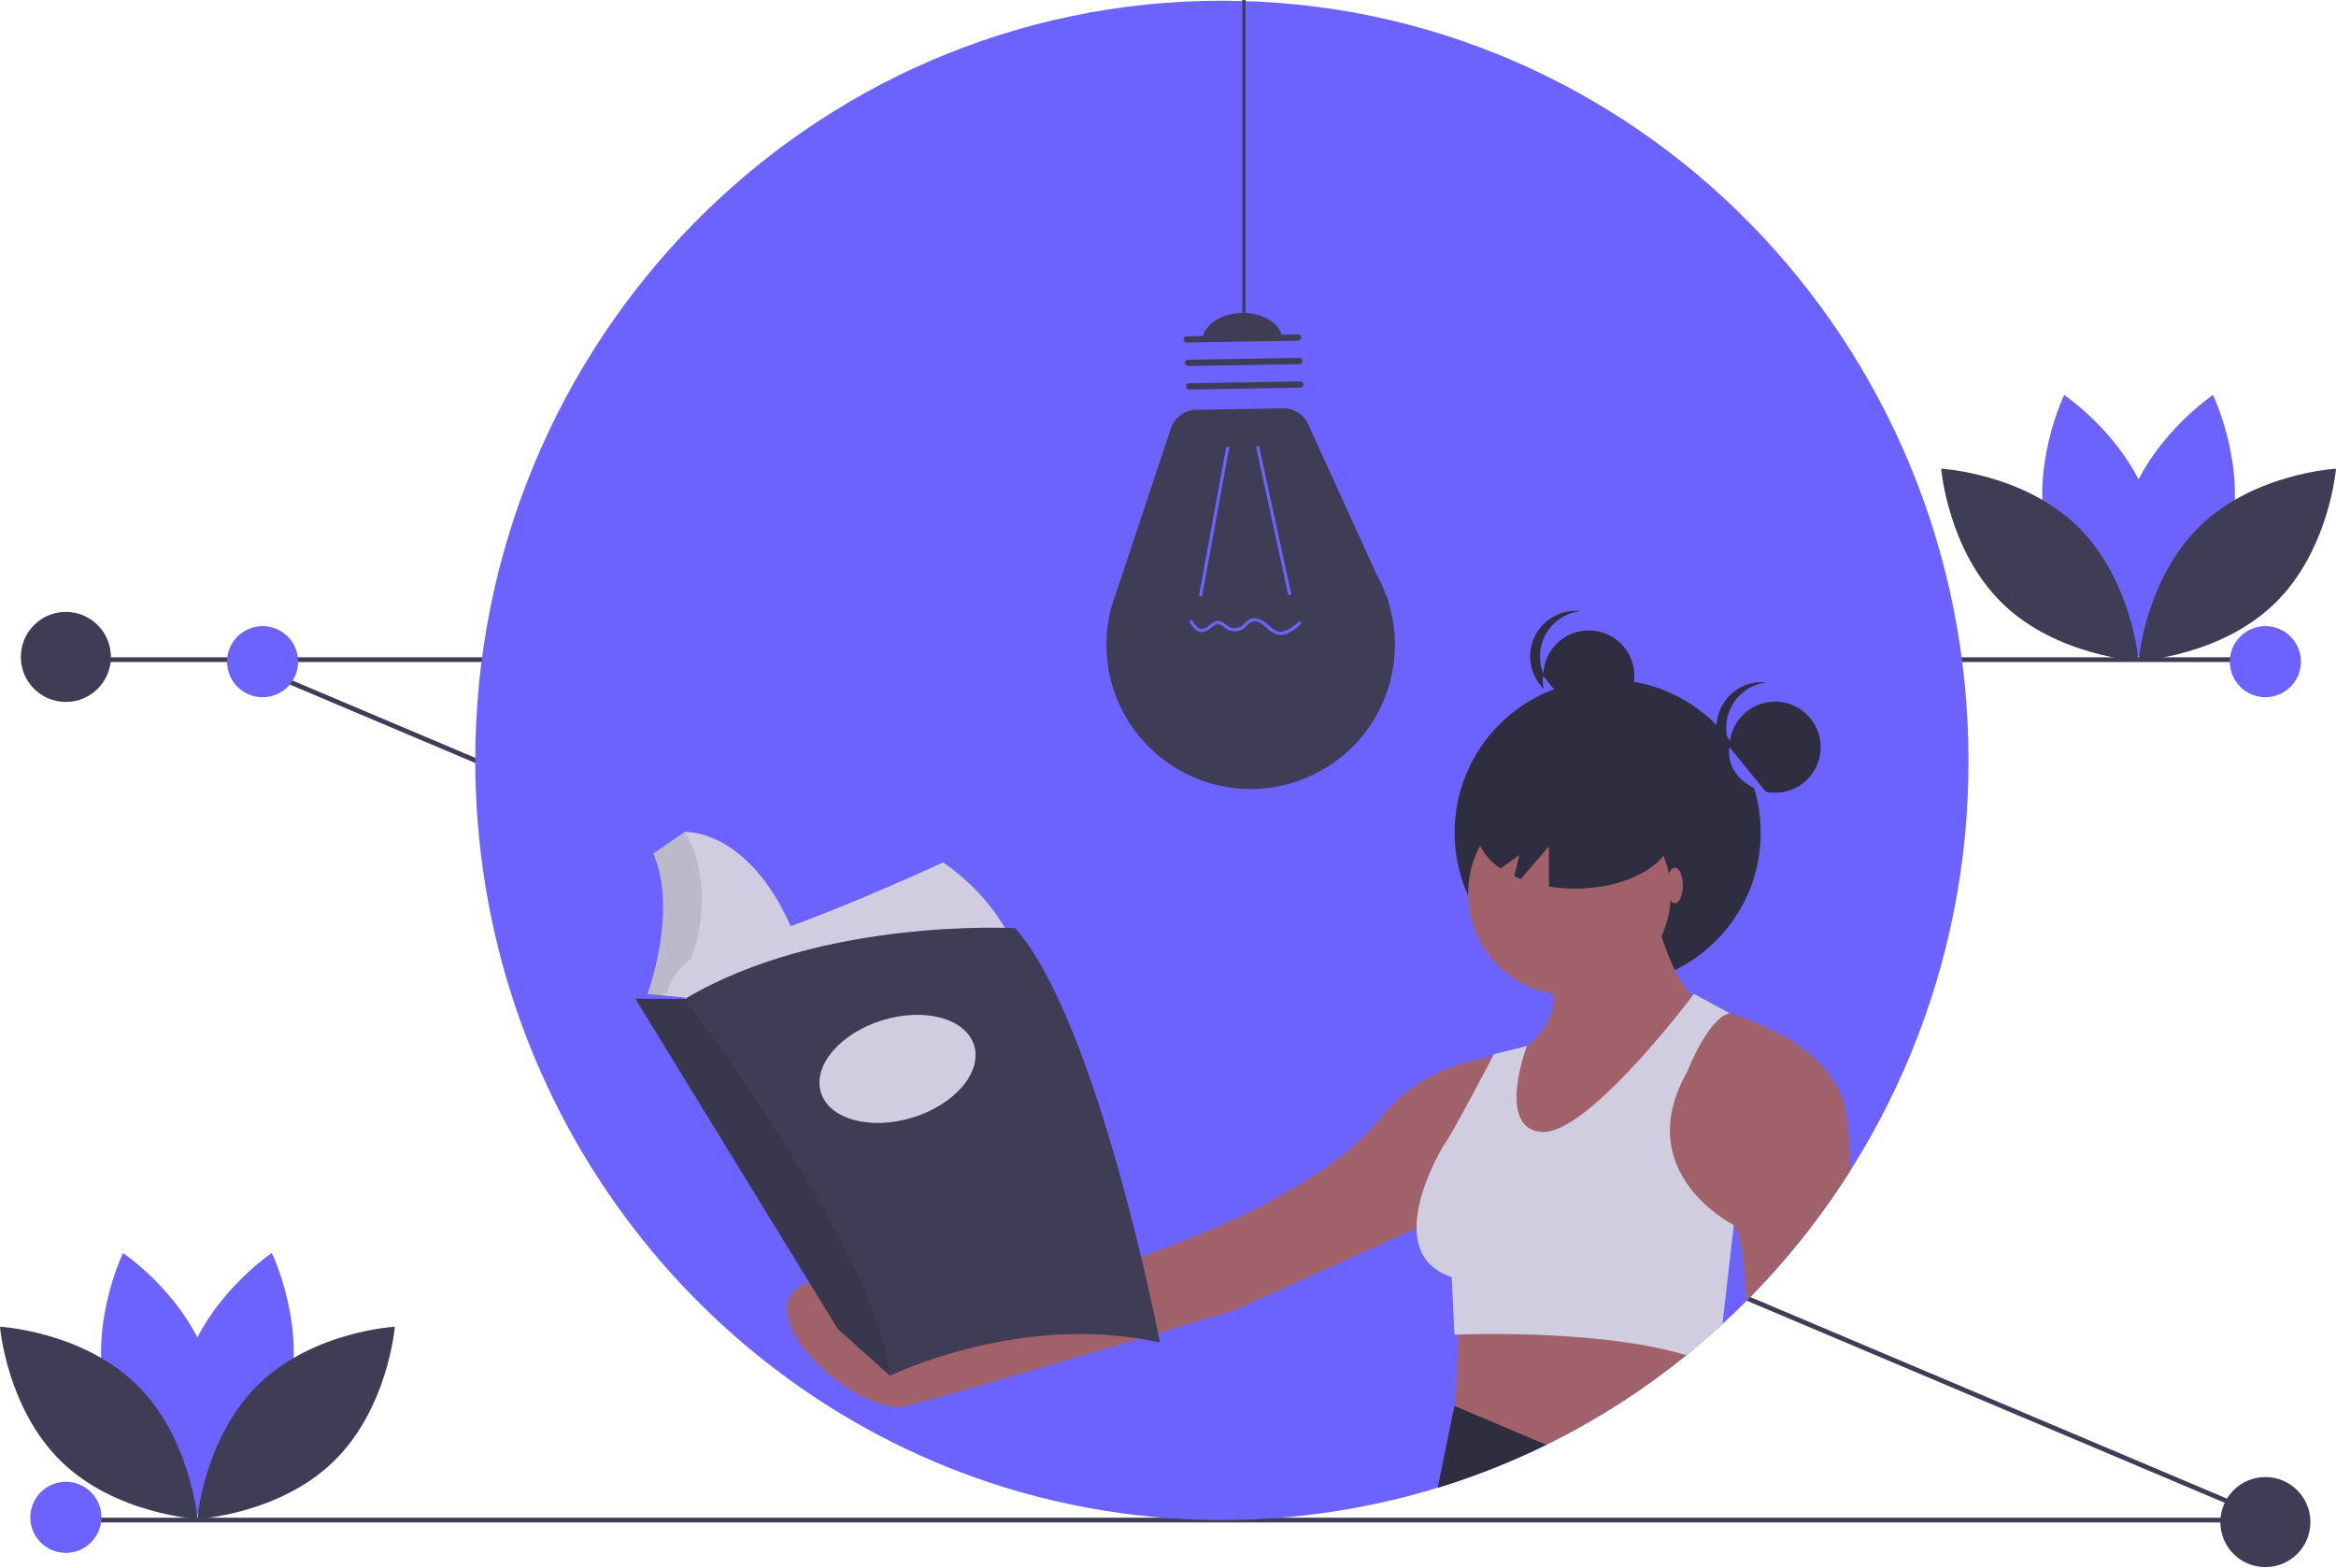
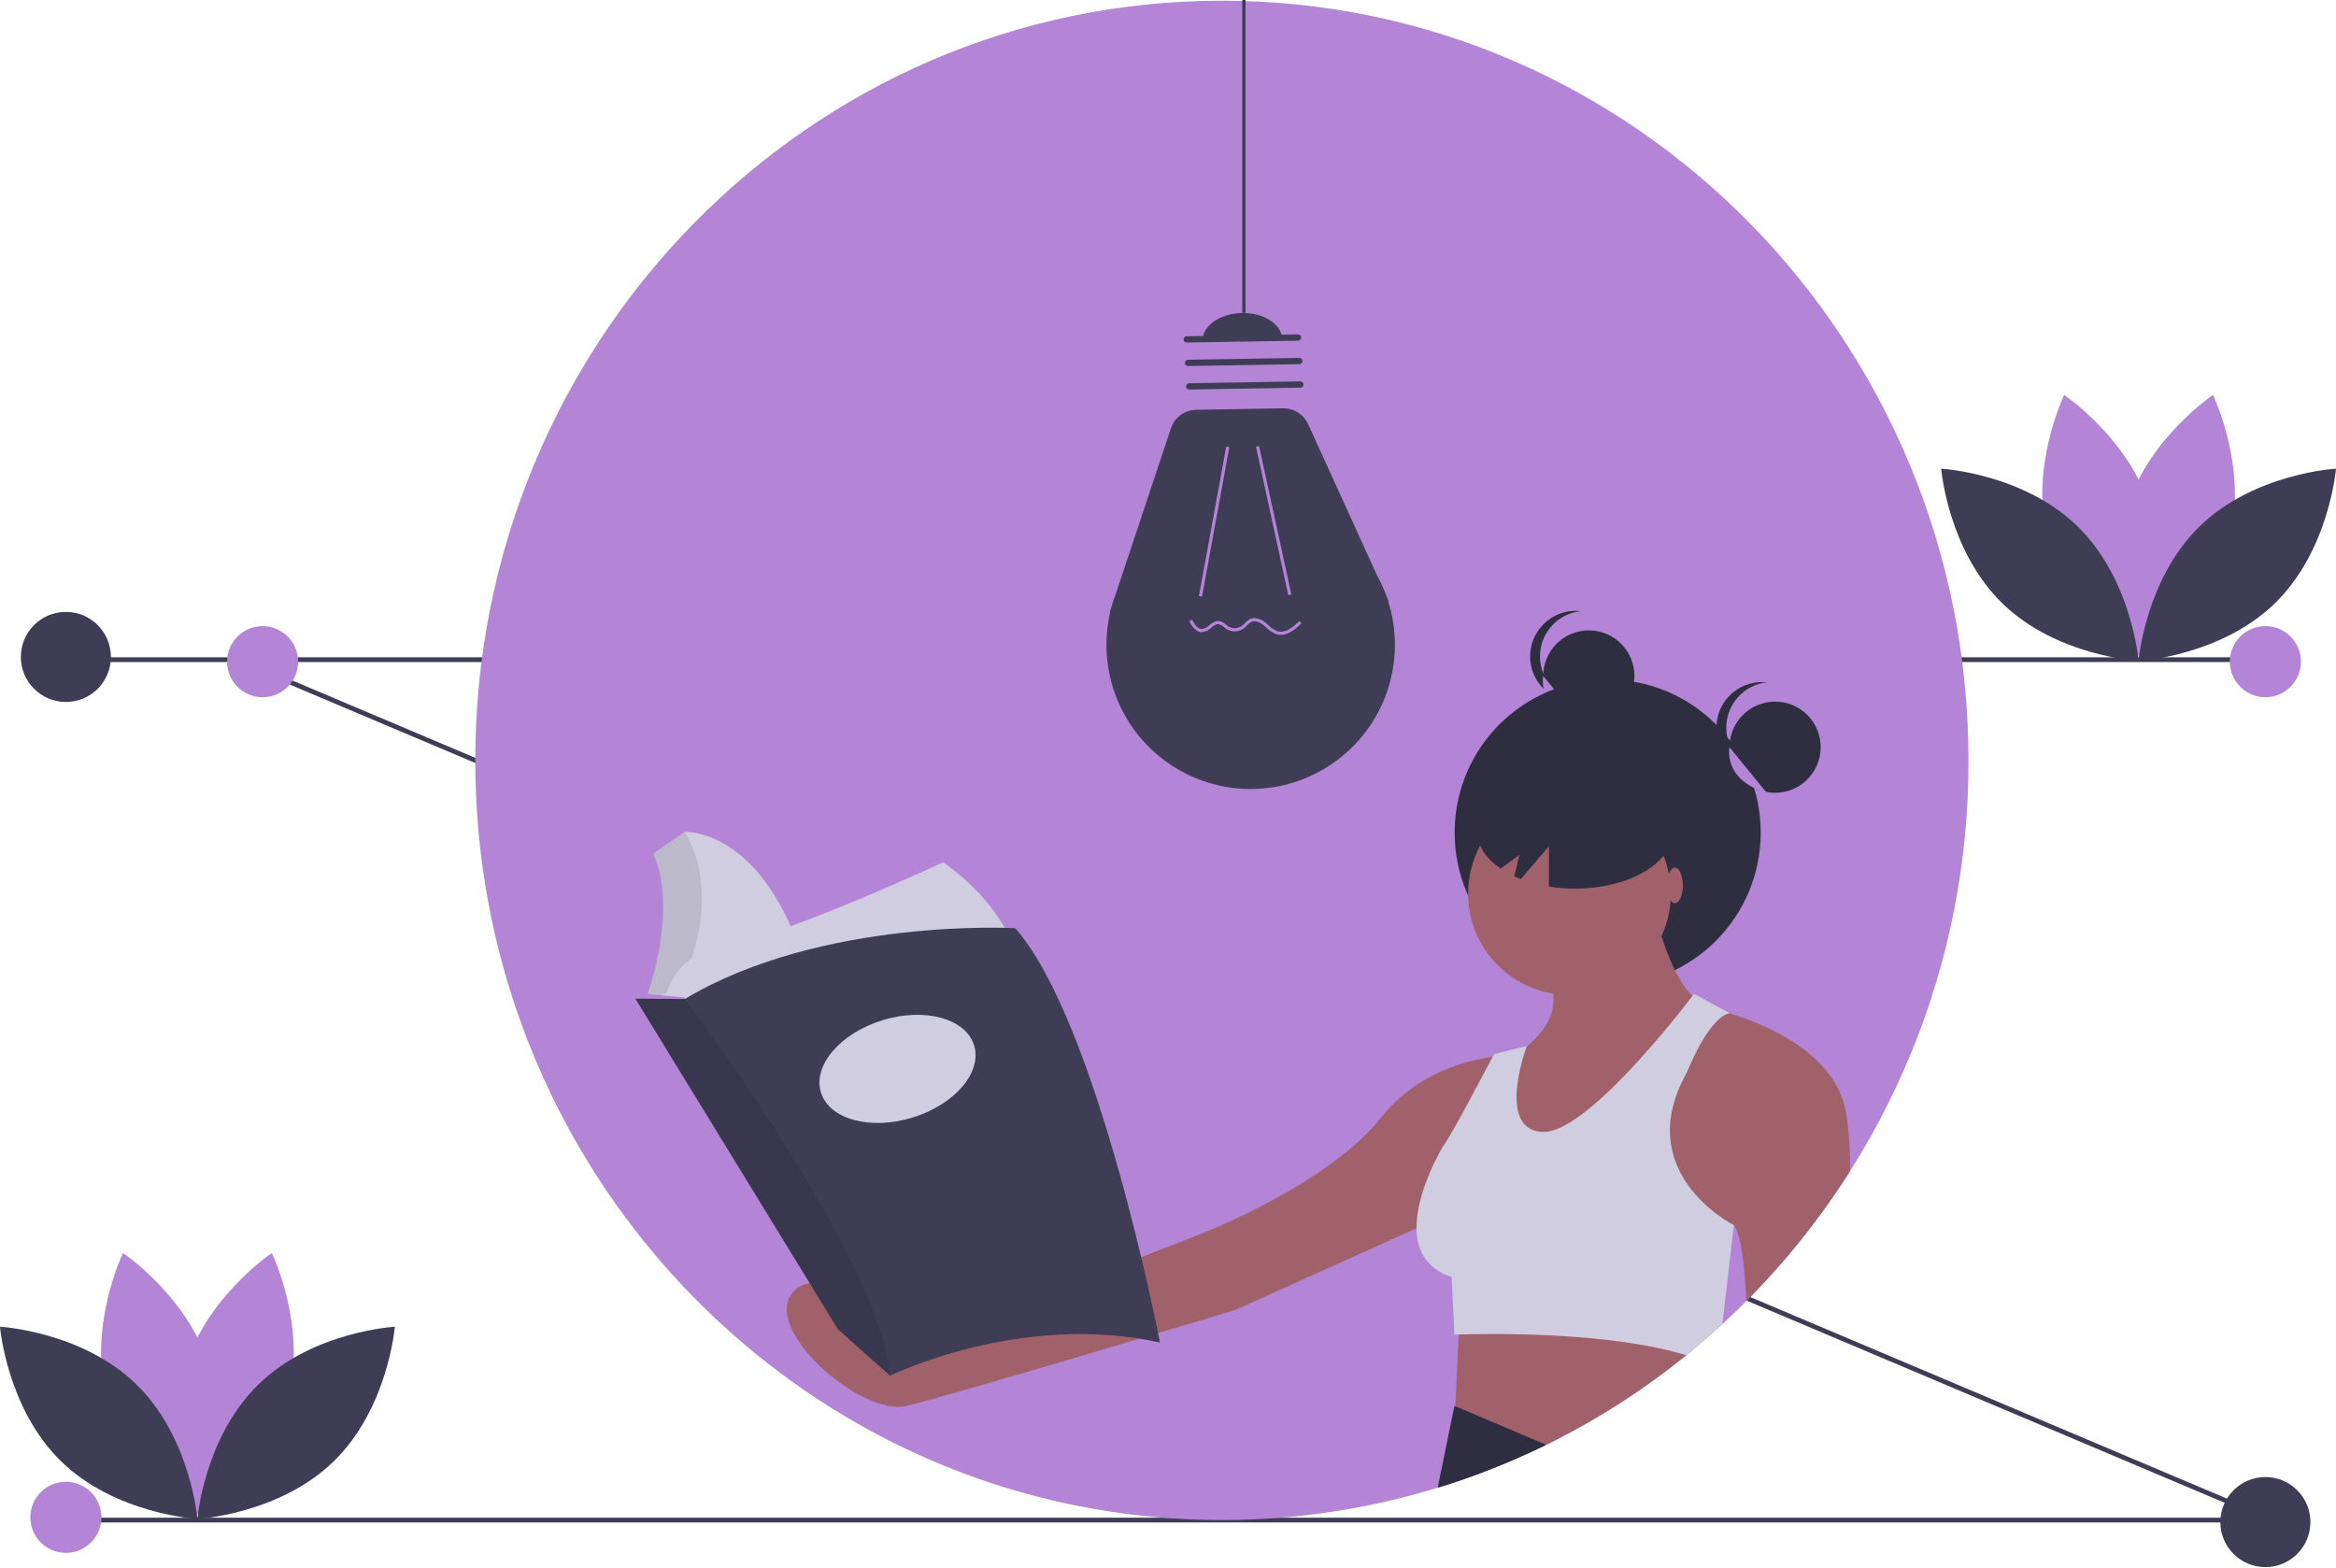
<svg xmlns="http://www.w3.org/2000/svg" id="a0f4c522-d0e8-404b-95f8-59a6be9d5f61" data-name="Layer 1" width="985.587" height="661.152" viewBox="0 0 985.587 661.152">
  <rect x="27.525" y="640.305" width="929" height="2" fill="#3f3d56" />
  <rect x="634.231" y="123.652" width="2" height="929" transform="translate(-261.0931 815.3039) rotate(-67.07803)" fill="#3f3d56" />
  <rect x="27.525" y="277.305" width="929" height="2" fill="#3f3d56" />
-   <path d="M937.731,449.652a322.068,322.068,0,0,1-93.73,228.11q-4.935,4.965-10.09,9.7-6.21,5.73-12.74,11.11c-.83.69-1.66,1.37-2.5,2.04a313.731,313.731,0,0,1-55.56,36.03c-1.17.59-2.34,1.18-3.52,1.76-1.87.92-3.76,1.82-5.65,2.7a311.18,311.18,0,0,1-223.25,15.15c-129.07-40.06-222.96-162.17-222.96-306.6,0-177.01,141.03-320.5,315-320.5S937.731,272.642,937.731,449.652Z" transform="translate(-107.2066 -128.8475)" fill="#6c63ff" />
+   <path d="M937.731,449.652a322.068,322.068,0,0,1-93.73,228.11q-4.935,4.965-10.09,9.7-6.21,5.73-12.74,11.11c-.83.69-1.66,1.37-2.5,2.04a313.731,313.731,0,0,1-55.56,36.03c-1.17.59-2.34,1.18-3.52,1.76-1.87.92-3.76,1.82-5.65,2.7a311.18,311.18,0,0,1-223.25,15.15c-129.07-40.06-222.96-162.17-222.96-306.6,0-177.01,141.03-320.5,315-320.5S937.731,272.642,937.731,449.652Z" transform="translate(-107.2066 -128.8475)" fill="#b485d6" />
  <path d="M692.866,382.419l.25-.01-.987-2.166a60.492,60.492,0,0,0-4.049-8.891L659.145,307.822a11.443,11.443,0,0,0-10.604-6.698l-36.644.61a11.443,11.443,0,0,0-10.666,7.826l-23.036,69.188a60.396,60.396,0,0,0-1.971,5.918l-.782,2.349.184-.007a60.852,60.852,0,1,0,117.24-4.589Z" transform="translate(-107.2066 -128.8475)" fill="#3f3d56" />
-   <rect x="587.42" y="348.245" width="64.08" height="1.323" transform="translate(57.5742 766.6238) rotate(-79.63351)" fill="#6c63ff" />
-   <rect x="643.929" y="316.448" width="1.323" height="64.08" transform="translate(-166.5223 16.03118) rotate(-12.26435)" fill="#6c63ff" />
+   <rect x="587.42" y="348.245" width="64.08" height="1.323" transform="translate(57.5742 766.6238) rotate(-79.63351)" fill="#b485d6" />
+   <rect x="643.929" y="316.448" width="1.323" height="64.08" transform="translate(-166.5223 16.03118) rotate(-12.26435)" fill="#b485d6" />
  <path d="M607.904,270.709l46.955-.782a1.323,1.323,0,0,1,.044,2.645l-46.955.782a1.323,1.323,0,1,1-.044-2.645Z" transform="translate(-107.2066 -128.8475)" fill="#3f3d56" />
  <path d="M608.4,280.624l46.955-.782a1.323,1.323,0,1,1,.044,2.645l-46.955.782a1.323,1.323,0,0,1-.044-2.645Z" transform="translate(-107.2066 -128.8475)" fill="#3f3d56" />
  <path d="M608.896,290.538l46.955-.782a1.323,1.323,0,0,1,.044,2.645l-46.955.782a1.323,1.323,0,0,1-.044-2.645Z" transform="translate(-107.2066 -128.8475)" fill="#3f3d56" />
  <path d="M631.224,260.884c-9.314.155-16.778,5.472-16.671,11.875l33.728-.562C648.175,265.793,640.538,260.728,631.224,260.884Z" transform="translate(-107.2066 -128.8475)" fill="#3f3d56" />
-   <path d="M636.414,389.614a8.149,8.149,0,0,1,4.946,2.113c.348.289.691.592,1.035.896a10.33,10.33,0,0,0,3.897,2.55c3.232.882,6.422-1.674,9.115-4.29l.922.948c-2.961,2.877-6.509,5.675-10.386,4.618a11.464,11.464,0,0,1-4.425-2.835c-.333-.295-.666-.589-1.004-.869-1.105-.917-3.24-2.343-5.138-1.603a6.442,6.442,0,0,0-2.06,1.589,12.313,12.313,0,0,1-1.429,1.287,6.478,6.478,0,0,1-7.179.214,12.796,12.796,0,0,1-1.124-.842,4.688,4.688,0,0,0-2.124-1.209c-1.124-.158-2.146.645-3.228,1.493a6.84,6.84,0,0,1-3.743,1.86c-.048.002-.096.004-.144.005-2.636.044-4.308-2.593-5.342-4.597l1.176-.606c1.405,2.725,2.76,3.967,4.24,3.877a5.816,5.816,0,0,0,2.996-1.579c1.252-.982,2.548-1.998,4.227-1.763a5.721,5.721,0,0,1,2.774,1.491,11.655,11.655,0,0,0,1.006.757,5.198,5.198,0,0,0,5.685-.169,11.166,11.166,0,0,0,1.273-1.153,7.515,7.515,0,0,1,2.514-1.886A4.349,4.349,0,0,1,636.414,389.614Z" transform="translate(-107.2066 -128.8475)" fill="#6c63ff" />
+   <path d="M636.414,389.614a8.149,8.149,0,0,1,4.946,2.113c.348.289.691.592,1.035.896a10.33,10.33,0,0,0,3.897,2.55c3.232.882,6.422-1.674,9.115-4.29l.922.948c-2.961,2.877-6.509,5.675-10.386,4.618a11.464,11.464,0,0,1-4.425-2.835c-.333-.295-.666-.589-1.004-.869-1.105-.917-3.24-2.343-5.138-1.603a6.442,6.442,0,0,0-2.06,1.589,12.313,12.313,0,0,1-1.429,1.287,6.478,6.478,0,0,1-7.179.214,12.796,12.796,0,0,1-1.124-.842,4.688,4.688,0,0,0-2.124-1.209c-1.124-.158-2.146.645-3.228,1.493a6.84,6.84,0,0,1-3.743,1.86c-.048.002-.096.004-.144.005-2.636.044-4.308-2.593-5.342-4.597l1.176-.606c1.405,2.725,2.76,3.967,4.24,3.877a5.816,5.816,0,0,0,2.996-1.579c1.252-.982,2.548-1.998,4.227-1.763a5.721,5.721,0,0,1,2.774,1.491,11.655,11.655,0,0,0,1.006.757,5.198,5.198,0,0,0,5.685-.169,11.166,11.166,0,0,0,1.273-1.153,7.515,7.515,0,0,1,2.514-1.886A4.349,4.349,0,0,1,636.414,389.614Z" transform="translate(-107.2066 -128.8475)" fill="#b485d6" />
  <rect x="524.134" width="1.375" height="131.982" fill="#3f3d56" />
-   <path d="M1047.627,357.518c-8.382,30.986-37.093,50.176-37.093,50.176s-15.121-31.047-6.738-62.033,37.093-50.176,37.093-50.176S1056.009,326.532,1047.627,357.518Z" transform="translate(-107.2066 -128.8475)" fill="#6c63ff" />
-   <path d="M971.373,357.518c8.382,30.986,37.093,50.176,37.093,50.176s15.121-31.047,6.738-62.033-37.093-50.176-37.093-50.176S962.991,326.532,971.373,357.518Z" transform="translate(-107.2066 -128.8475)" fill="#6c63ff" />
+   <path d="M1047.627,357.518c-8.382,30.986-37.093,50.176-37.093,50.176s-15.121-31.047-6.738-62.033,37.093-50.176,37.093-50.176S1056.009,326.532,1047.627,357.518Z" transform="translate(-107.2066 -128.8475)" fill="#b485d6" />
+   <path d="M971.373,357.518c8.382,30.986,37.093,50.176,37.093,50.176s15.121-31.047,6.738-62.033-37.093-50.176-37.093-50.176S962.991,326.532,971.373,357.518Z" transform="translate(-107.2066 -128.8475)" fill="#b485d6" />
  <path d="M983.69,350.859C1006.691,373.249,1009.5,407.668,1009.5,407.668s-34.482-1.883-57.483-24.273-25.81-56.81-25.81-56.81S960.689,328.468,983.69,350.859Z" transform="translate(-107.2066 -128.8475)" fill="#3f3d56" />
  <path d="M1035.31,350.859C1012.309,373.249,1009.5,407.668,1009.5,407.668s34.482-1.883,57.483-24.273,25.81-56.81,25.81-56.81S1058.311,328.468,1035.31,350.859Z" transform="translate(-107.2066 -128.8475)" fill="#3f3d56" />
-   <path d="M228.627,719.518c-8.382,30.986-37.093,50.176-37.093,50.176s-15.121-31.047-6.738-62.033,37.093-50.176,37.093-50.176S237.009,688.532,228.627,719.518Z" transform="translate(-107.2066 -128.8475)" fill="#6c63ff" />
-   <path d="M152.373,719.518c8.382,30.986,37.093,50.176,37.093,50.176s15.121-31.047,6.738-62.033-37.093-50.176-37.093-50.176S143.991,688.532,152.373,719.518Z" transform="translate(-107.2066 -128.8475)" fill="#6c63ff" />
+   <path d="M228.627,719.518c-8.382,30.986-37.093,50.176-37.093,50.176s-15.121-31.047-6.738-62.033,37.093-50.176,37.093-50.176S237.009,688.532,228.627,719.518Z" transform="translate(-107.2066 -128.8475)" fill="#b485d6" />
+   <path d="M152.373,719.518c8.382,30.986,37.093,50.176,37.093,50.176s15.121-31.047,6.738-62.033-37.093-50.176-37.093-50.176S143.991,688.532,152.373,719.518Z" transform="translate(-107.2066 -128.8475)" fill="#b485d6" />
  <path d="M164.69,712.859C187.691,735.249,190.5,769.668,190.5,769.668s-34.482-1.883-57.483-24.273-25.81-56.81-25.81-56.81S141.689,690.468,164.69,712.859Z" transform="translate(-107.2066 -128.8475)" fill="#3f3d56" />
  <path d="M216.31,712.859C193.309,735.249,190.5,769.668,190.5,769.668s34.482-1.883,57.483-24.273,25.81-56.81,25.81-56.81S239.311,690.468,216.31,712.859Z" transform="translate(-107.2066 -128.8475)" fill="#3f3d56" />
  <circle cx="670.342" cy="285.189" r="19.234" fill="#2f2e41" />
  <path d="M756.94,405.793A19.234,19.234,0,0,1,774.114,386.672a19.234,19.234,0,1,0,0,38.241A19.234,19.234,0,0,1,756.94,405.793Z" transform="translate(-107.2066 -128.8475)" fill="#2f2e41" />
-   <path d="M758.314,414.036s-2.987,13.739,15.68,19.234Z" transform="translate(-107.2066 -128.8475)" fill="#6c63ff" />
+   <path d="M758.314,414.036s-2.987,13.739,15.68,19.234Z" transform="translate(-107.2066 -128.8475)" fill="#b485d6" />
  <circle cx="678.297" cy="351.265" r="64.573" fill="#2f2e41" />
  <path d="M821.171,698.572c-.83.69-1.66,1.37-2.5,2.04a313.731,313.731,0,0,1-55.56,36.03c-1.17.59-2.34,1.18-3.52,1.76-1.87.92-3.76,1.82-5.65,2.7l-33.1-11.03.38-7.93v-.03l1.44-30.24.49-10.34Z" transform="translate(-107.2066 -128.8475)" fill="#a0616a" />
  <path d="M759.591,738.402c-1.87.92-3.76,1.82-5.65,2.7a306.938,306.938,0,0,1-39.91,15.37,2.224,2.224,0,0,1-.12-.62l6.93-33.87.38.16Z" transform="translate(-107.2066 -128.8475)" fill="#2f2e41" />
  <circle cx="662.178" cy="377.012" r="42.762" fill="#a0616a" />
  <path d="M804.057,508.171s6.934,34.672,19.647,42.762l-70.499,83.212-26.582-25.426,19.647-34.672s21.959-12.713,15.024-30.049Z" transform="translate(-107.2066 -128.8475)" fill="#a0616a" />
  <path d="M887.721,623.002a320.875,320.875,0,0,1-43.72,54.76c-.71-15.5-2.25-28.28-5.27-32.06a.031.031,0,0,1-.02-.01l-36.97-11.55s8.09-76.28,27.74-79.74c0,0,2.85.58,7.28,1.92,14.28,4.3,44.94,16.42,49.35,41.99A141.926,141.926,0,0,1,887.721,623.002Z" transform="translate(-107.2066 -128.8475)" fill="#a0616a" />
  <path d="M746.271,574.047s-34.672-1.156-56.63,26.582-75.122,48.54-75.122,48.54L481.61,701.177s-24.27-42.762-39.295-27.737,27.737,53.163,47.385,48.54,138.687-40.45,138.687-40.45l94.769-42.762Z" transform="translate(-107.2066 -128.8475)" fill="#a0616a" />
  <path d="M838.731,645.702l-4.82,41.76q-6.21,5.73-12.74,11.11c-.83.69-1.66,1.37-2.5,2.04-33.37-10.23-85.66-9.09-96.01-8.74-1.18.03-1.82.06-1.82.06l-1.15-24.27c-11.09-3.69-14.73-11.76-14.83-20.64-.17-16.1,11.36-34.84,11.36-34.84,2.07-2.07,17.54-31.4,20.74-37.48.37-.71.58-1.1.58-1.1l13.87-3.46s-.04.11-.12.31c-1.24,3.47-12.02,34.86,6.54,35.95,18.26,1.08,57.98-50.2,63.45-57.39.41-.54.63-.83.63-.83l15.03,8.09c-.06.02-.12.03-.18.05-9.18,2.55-17.68,24.66-17.68,24.66-23.97,42.24,18.58,64.18,19.63,64.71A.031.031,0,0,0,838.731,645.702Z" transform="translate(-107.2066 -128.8475)" fill="#d0cde1" />
  <path d="M771.708,455.666c-22.763,0-41.217,10.764-41.217,24.043,0,5.941,3.709,11.371,9.832,15.566l7.935-5.749-2.158,9.007c.895.415,1.81.817,2.763,1.188l11.854-13.829v16.989a69.192,69.192,0,0,0,10.991.871c22.763,0,41.217-10.764,41.217-24.043S794.471,455.666,771.708,455.666Z" transform="translate(-107.2066 -128.8475)" fill="#2f2e41" />
  <circle cx="748.931" cy="315.238" r="19.234" fill="#2f2e41" />
  <path d="M835.53,435.842a19.234,19.234,0,0,1,17.174-19.121,19.429,19.429,0,0,0-2.061-.114,19.234,19.234,0,1,0,2.061,38.355A19.234,19.234,0,0,1,835.53,435.842Z" transform="translate(-107.2066 -128.8475)" fill="#2f2e41" />
-   <path d="M836.903,444.085s-2.987,13.739,15.68,19.234Z" transform="translate(-107.2066 -128.8475)" fill="#6c63ff" />
+   <path d="M836.903,444.085s-2.987,13.739,15.68,19.234Z" transform="translate(-107.2066 -128.8475)" fill="#b485d6" />
  <ellipse cx="706.674" cy="373.545" rx="3.339" ry="7.512" fill="#a0616a" />
  <path d="M445.388,531.454l-50.677,12.278-.165.039-5.509,4.987-1.586,1.434-3.399-.616-6.017-1.088,4.193-14.152.786-26.994-2.883-16.511,15.986-11.007S427.305,477.991,445.388,531.454Z" transform="translate(-107.2066 -128.8475)" fill="#d0cde1" />
  <path d="M394.711,543.732c-.687,1.465.752.498-.034,2.005l-7.338,2.359-3.286,1.481-6.017-1.088,4.193-14.152.786-26.994-2.883-16.511,15.986-11.007S413.276,504.125,394.711,543.732Z" transform="translate(-107.2066 -128.8475)" opacity="0.1" />
  <path d="M505.141,492.667s-66.567,30.925-93.56,35.642-24.635,31.711-24.635,31.711L538.162,536.433S532.921,512.061,505.141,492.667Z" transform="translate(-107.2066 -128.8475)" fill="#d0cde1" />
-   <path d="M376.725,487.426s11.531,28.042-1.31,62.898l14.938,6.814,5.766-6.814.131-.655-15.855-1.441s13.104-35.118,2.359-59.491C382.752,488.736,380.394,483.495,376.725,487.426Z" transform="translate(-107.2066 -128.8475)" fill="#6c63ff" />
+   <path d="M376.725,487.426s11.531,28.042-1.31,62.898l14.938,6.814,5.766-6.814.131-.655-15.855-1.441s13.104-35.118,2.359-59.491C382.752,488.736,380.394,483.495,376.725,487.426Z" transform="translate(-107.2066 -128.8475)" fill="#b485d6" />
  <path d="M596.604,695.25C537.638,682.146,482.733,709.271,482.733,709.271l-.149-.134-21.865-19.522-85.436-139.423,20.835.131c57.918-34.594,139.423-29.876,139.423-29.876C570.659,560.282,596.604,695.25,596.604,695.25Z" transform="translate(-107.2066 -128.8475)" fill="#3f3d56" />
  <path d="M482.584,709.137l-21.865-19.522-85.436-139.423,20.835.131S479.159,659.999,482.584,709.137Z" transform="translate(-107.2066 -128.8475)" opacity="0.1" />
  <ellipse cx="485.878" cy="579.807" rx="33.807" ry="21.49" transform="translate(-255.8681 39.11836) rotate(-17.05185)" fill="#d0cde1" />
  <circle cx="27.793" cy="277.152" r="19" fill="#3f3d56" />
  <circle cx="955.793" cy="642.152" r="19" fill="#3f3d56" />
-   <circle cx="110.793" cy="279.152" r="15" fill="#6c63ff" />
-   <circle cx="955.793" cy="279.152" r="15" fill="#6c63ff" />
-   <circle cx="27.793" cy="640.152" r="15" fill="#6c63ff" />
+   <circle cx="110.793" cy="279.152" r="15" fill="#b485d6" />
+   <circle cx="955.793" cy="279.152" r="15" fill="#b485d6" />
+   <circle cx="27.793" cy="640.152" r="15" fill="#b485d6" />
</svg>
